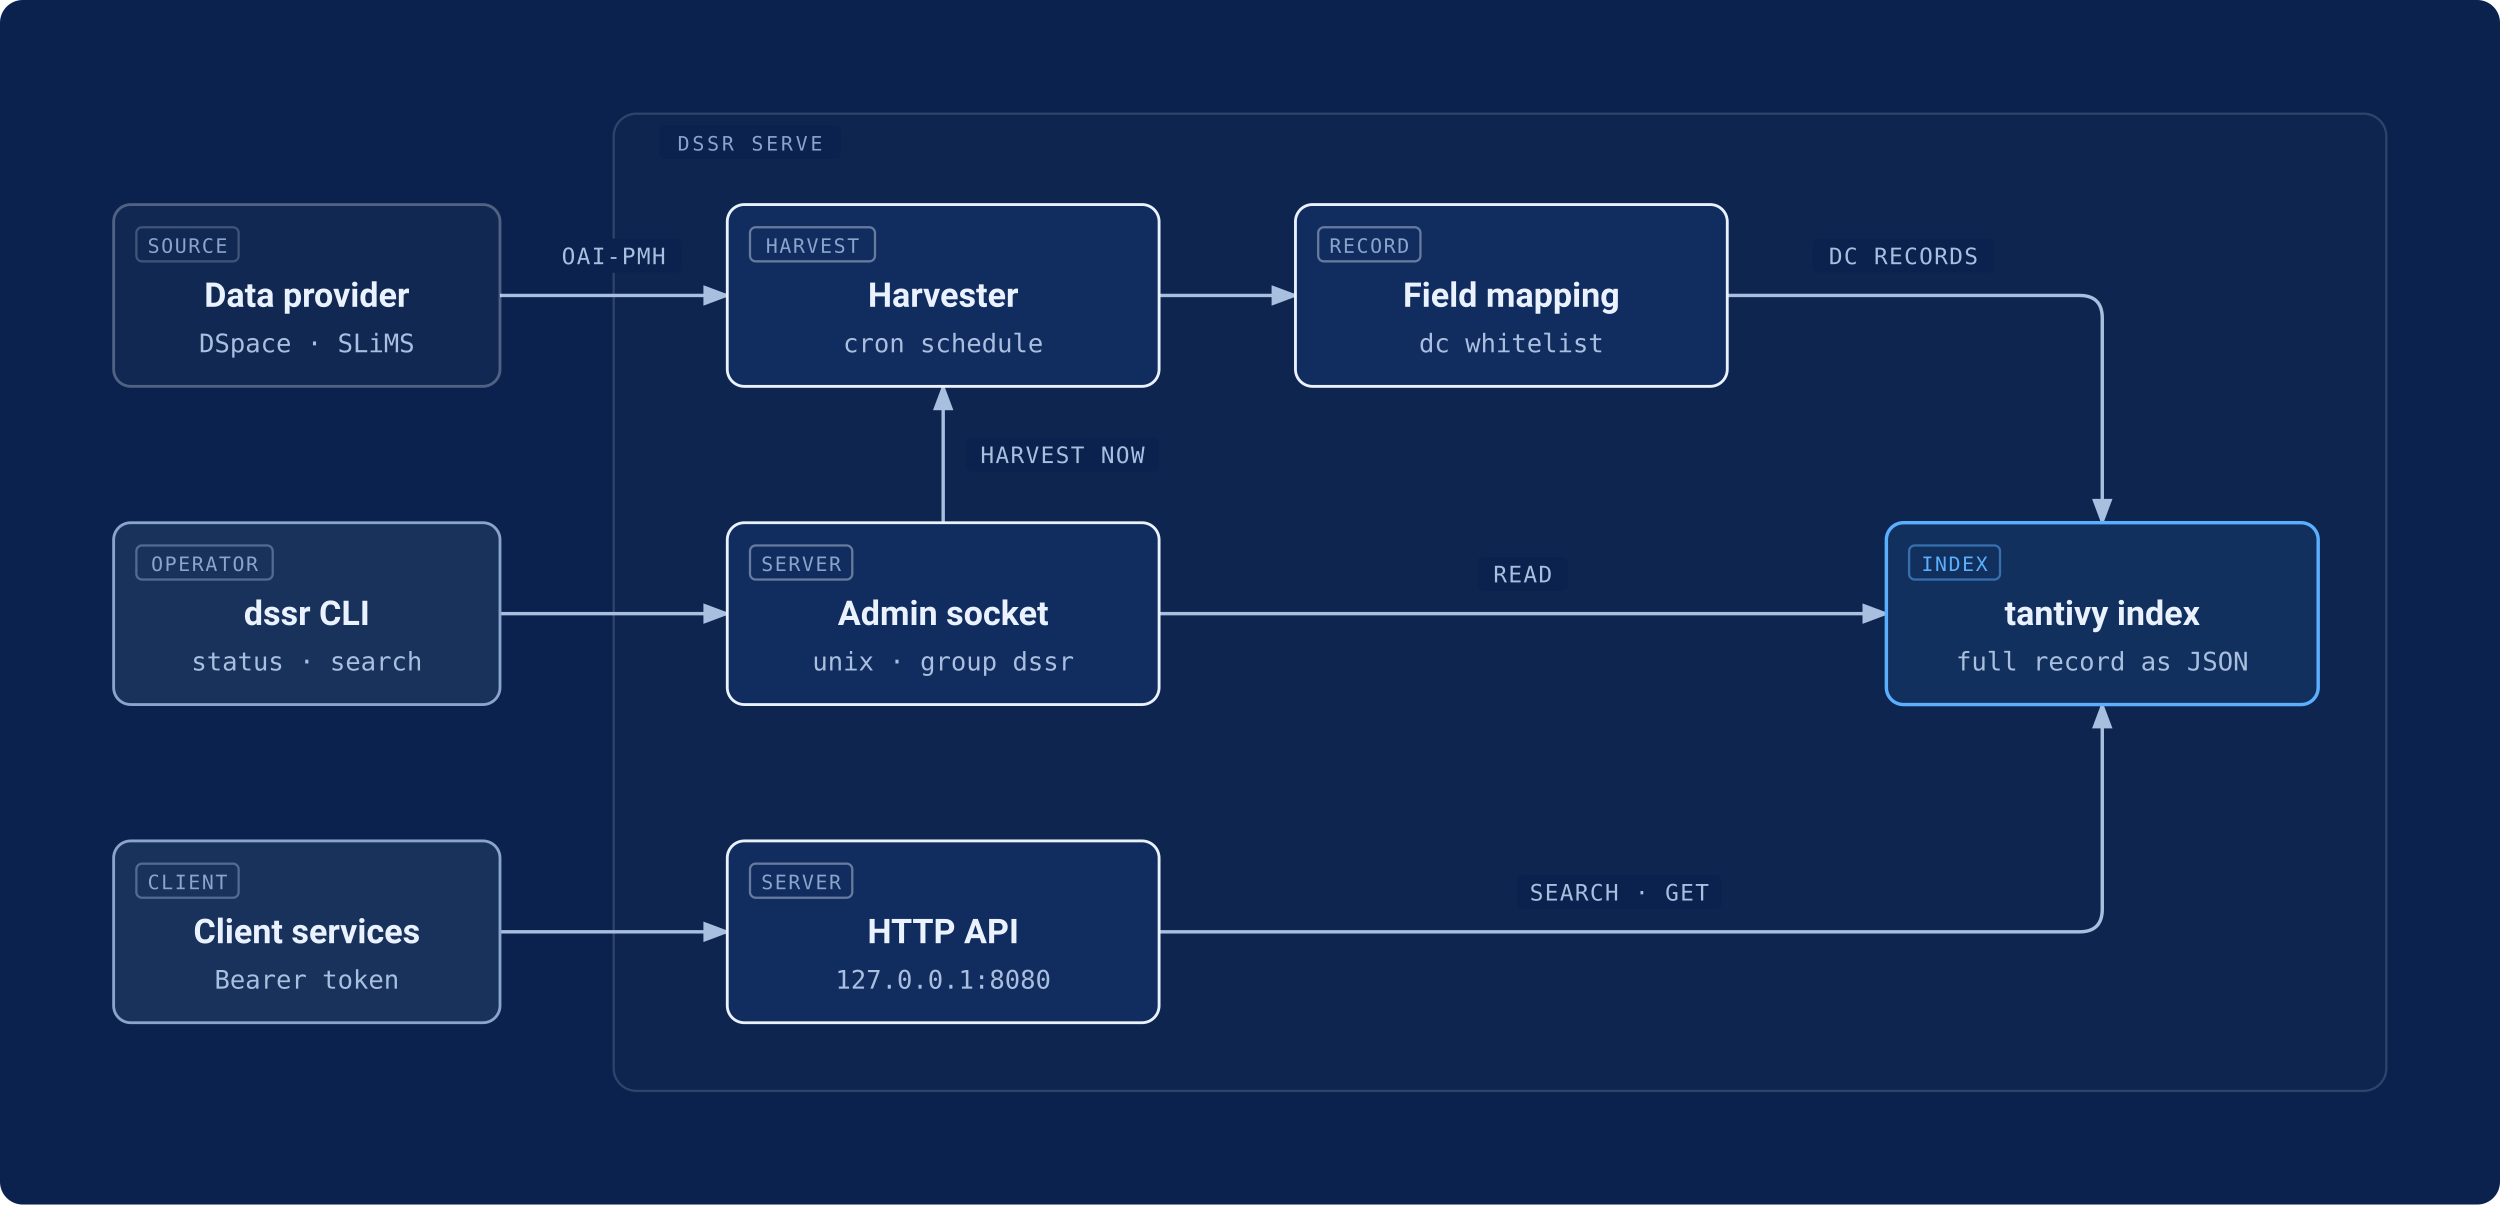
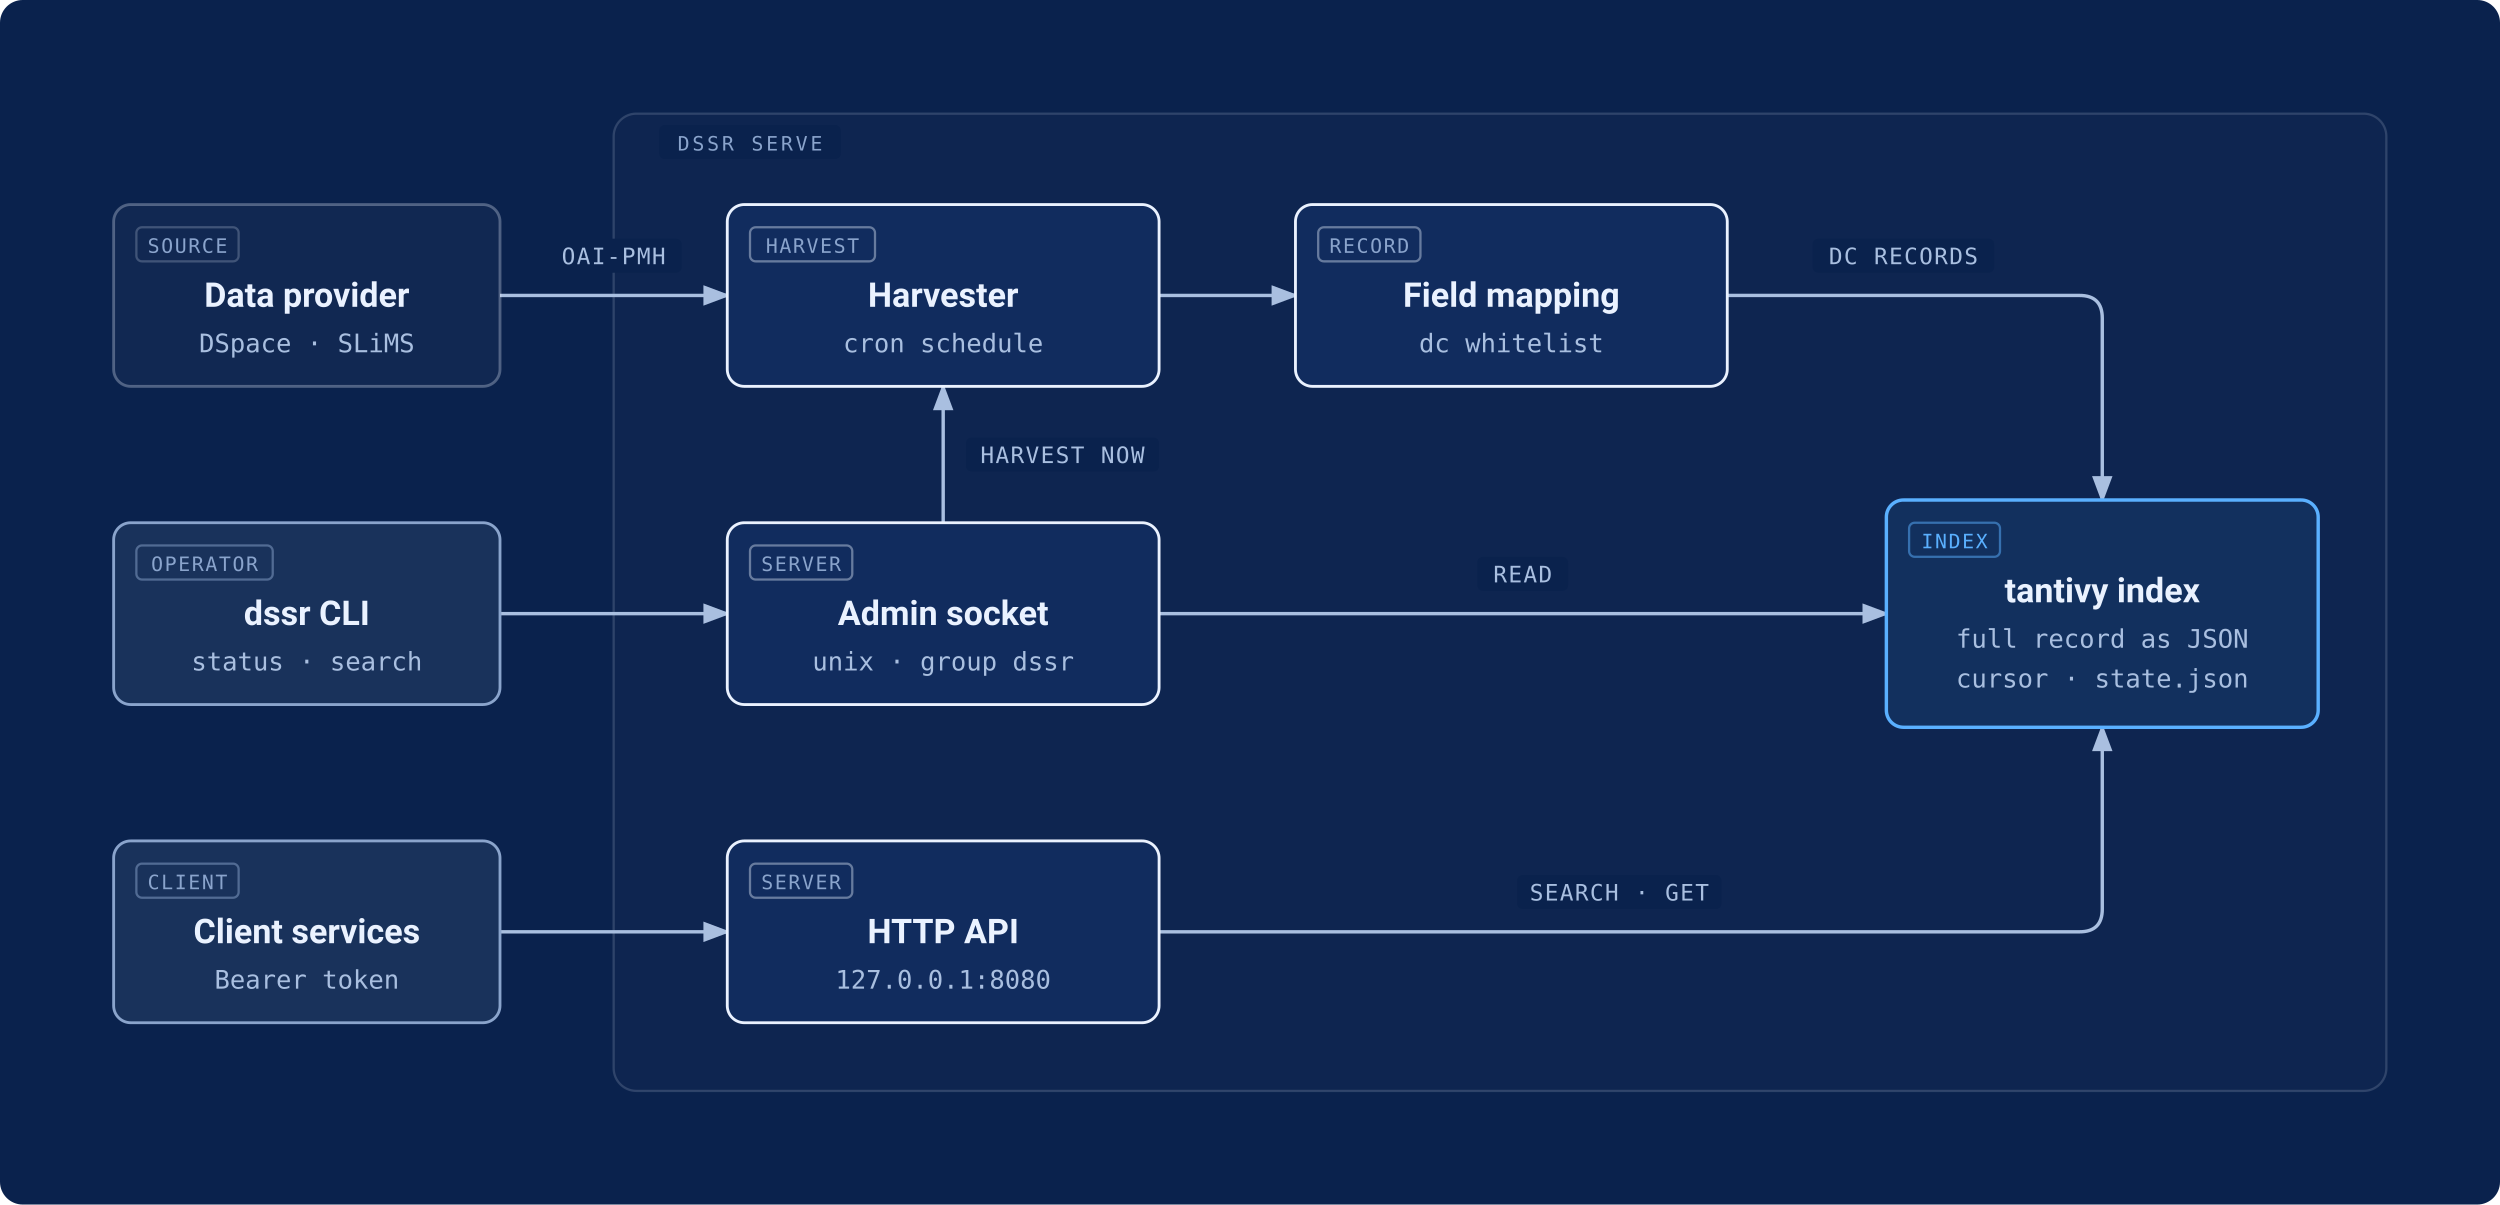
<svg xmlns="http://www.w3.org/2000/svg" viewBox="0 0 880 424" role="img" aria-labelledby="architecture-title architecture-desc" id="architecture-root">
  <defs>
    <style>
      #architecture-root .name { font-family: "Geist", system-ui, -apple-system, "Segoe UI", Roboto, sans-serif; font-size: 12px; font-weight: 600; fill: #eaf2ff; }
      #architecture-root .sub { font-family: "Geist Mono", ui-monospace, SFMono-Regular, Menlo, Consolas, monospace; font-size: 9px; fill: #a9bfe0; }
      #architecture-root .tag { font-family: "Geist Mono", ui-monospace, SFMono-Regular, Menlo, Consolas, monospace; font-size: 7px; letter-spacing: 0.08em; fill: #8aa4cc; }
      #architecture-root .label { font-family: "Geist Mono", ui-monospace, SFMono-Regular, Menlo, Consolas, monospace; font-size: 8px; letter-spacing: 0.06em; fill: #a9bfe0; }
      #architecture-root .zone { font-family: "Geist Mono", ui-monospace, SFMono-Regular, Menlo, Consolas, monospace; font-size: 7px; letter-spacing: 0.14em; fill: #8aa4cc; }
    </style>
    <marker id="architecture-arrow" markerWidth="8" markerHeight="6" refX="7" refY="3" orient="auto">
      <polygon points="0 0, 8 3, 0 6" fill="#a9bfe0" />
    </marker>
  </defs>
  <rect width="880" height="424" rx="8" fill="#0a224d" />
  <rect x="216" y="40" width="624" height="344" rx="8" fill="#eaf2ff" fill-opacity="0.02" stroke="#eaf2ff" stroke-opacity="0.16" stroke-width="0.8" />
  <rect x="232" y="44" width="64" height="12" rx="2" fill="#0a224d" />
  <text class="zone" x="264" y="53" text-anchor="middle">DSSR SERVE</text>
  <line x1="176" y1="104" x2="256" y2="104" stroke="#a9bfe0" stroke-width="1.2" marker-end="url(#architecture-arrow)" />
  <line x1="408" y1="104" x2="456" y2="104" stroke="#a9bfe0" stroke-width="1.2" marker-end="url(#architecture-arrow)" />
-   <path d="M 608,104 H 732 Q 740,104 740,112 V 184" fill="none" stroke="#a9bfe0" stroke-width="1.2" marker-end="url(#architecture-arrow)" />
+   <path d="M 608,104 H 732 Q 740,104 740,112 V 176" fill="none" stroke="#a9bfe0" stroke-width="1.2" marker-end="url(#architecture-arrow)" />
  <line x1="176" y1="216" x2="256" y2="216" stroke="#a9bfe0" stroke-width="1.2" marker-end="url(#architecture-arrow)" />
  <line x1="332" y1="184" x2="332" y2="136" stroke="#a9bfe0" stroke-width="1.2" marker-end="url(#architecture-arrow)" />
  <line x1="408" y1="216" x2="664" y2="216" stroke="#a9bfe0" stroke-width="1.2" marker-end="url(#architecture-arrow)" />
  <line x1="176" y1="328" x2="256" y2="328" stroke="#a9bfe0" stroke-width="1.2" marker-end="url(#architecture-arrow)" />
-   <path d="M 408,328 H 732 Q 740,328 740,320 V 248" fill="none" stroke="#a9bfe0" stroke-width="1.2" marker-end="url(#architecture-arrow)" />
+   <path d="M 408,328 H 732 Q 740,328 740,320 V 256" fill="none" stroke="#a9bfe0" stroke-width="1.2" marker-end="url(#architecture-arrow)" />
  <rect x="192" y="84" width="48" height="12" rx="2" fill="#0a224d" />
  <text class="label" x="216" y="93" text-anchor="middle">OAI-PMH</text>
  <rect x="638" y="84" width="64" height="12" rx="2" fill="#0a224d" />
  <text class="label" x="670" y="93" text-anchor="middle">DC RECORDS</text>
  <rect x="340" y="154" width="68" height="12" rx="2" fill="#0a224d" />
  <text class="label" x="374" y="163" text-anchor="middle">HARVEST NOW</text>
  <rect x="520" y="196" width="32" height="12" rx="2" fill="#0a224d" />
  <text class="label" x="536" y="205" text-anchor="middle">READ</text>
  <rect x="534" y="308" width="72" height="12" rx="2" fill="#0a224d" />
  <text class="label" x="570" y="317" text-anchor="middle">SEARCH · GET</text>
  <rect x="40" y="72" width="136" height="64" rx="6" fill="#0a224d" />
  <rect x="40" y="72" width="136" height="64" rx="6" fill="#eaf2ff" fill-opacity="0.03" stroke="#eaf2ff" stroke-opacity="0.30" stroke-width="1" />
  <rect x="48" y="80" width="36" height="12" rx="2" fill="none" stroke="#eaf2ff" stroke-opacity="0.22" stroke-width="0.8" />
  <text class="tag" x="66" y="89" text-anchor="middle">SOURCE</text>
  <text class="name" x="108" y="108" text-anchor="middle">Data provider</text>
  <text class="sub" x="108" y="124" text-anchor="middle">DSpace · SLiMS</text>
  <rect x="40" y="184" width="136" height="64" rx="6" fill="#0a224d" />
  <rect x="40" y="184" width="136" height="64" rx="6" fill="#a9bfe0" fill-opacity="0.10" stroke="#8aa4cc" stroke-width="1" />
  <rect x="48" y="192" width="48" height="12" rx="2" fill="none" stroke="#8aa4cc" stroke-opacity="0.50" stroke-width="0.8" />
  <text class="tag" x="72" y="201" text-anchor="middle">OPERATOR</text>
  <text class="name" x="108" y="220" text-anchor="middle">dssr CLI</text>
  <text class="sub" x="108" y="236" text-anchor="middle">status · search</text>
  <rect x="40" y="296" width="136" height="64" rx="6" fill="#0a224d" />
  <rect x="40" y="296" width="136" height="64" rx="6" fill="#a9bfe0" fill-opacity="0.10" stroke="#8aa4cc" stroke-width="1" />
  <rect x="48" y="304" width="36" height="12" rx="2" fill="none" stroke="#8aa4cc" stroke-opacity="0.50" stroke-width="0.8" />
  <text class="tag" x="66" y="313" text-anchor="middle">CLIENT</text>
  <text class="name" x="108" y="332" text-anchor="middle">Client services</text>
  <text class="sub" x="108" y="348" text-anchor="middle">Bearer token</text>
  <rect x="256" y="72" width="152" height="64" rx="6" fill="#0a224d" />
  <rect x="256" y="72" width="152" height="64" rx="6" fill="#112c5e" stroke="#eaf2ff" stroke-width="1" />
  <rect x="264" y="80" width="44" height="12" rx="2" fill="none" stroke="#eaf2ff" stroke-opacity="0.40" stroke-width="0.8" />
  <text class="tag" x="286" y="89" text-anchor="middle">HARVEST</text>
  <text class="name" x="332" y="108" text-anchor="middle">Harvester</text>
  <text class="sub" x="332" y="124" text-anchor="middle">cron schedule</text>
  <rect x="456" y="72" width="152" height="64" rx="6" fill="#0a224d" />
  <rect x="456" y="72" width="152" height="64" rx="6" fill="#112c5e" stroke="#eaf2ff" stroke-width="1" />
  <rect x="464" y="80" width="36" height="12" rx="2" fill="none" stroke="#eaf2ff" stroke-opacity="0.40" stroke-width="0.8" />
  <text class="tag" x="482" y="89" text-anchor="middle">RECORD</text>
  <text class="name" x="532" y="108" text-anchor="middle">Field mapping</text>
  <text class="sub" x="532" y="124" text-anchor="middle">dc whitelist</text>
  <rect x="256" y="184" width="152" height="64" rx="6" fill="#0a224d" />
  <rect x="256" y="184" width="152" height="64" rx="6" fill="#112c5e" stroke="#eaf2ff" stroke-width="1" />
  <rect x="264" y="192" width="36" height="12" rx="2" fill="none" stroke="#eaf2ff" stroke-opacity="0.40" stroke-width="0.8" />
  <text class="tag" x="282" y="201" text-anchor="middle">SERVER</text>
  <text class="name" x="332" y="220" text-anchor="middle">Admin socket</text>
  <text class="sub" x="332" y="236" text-anchor="middle">unix · group dssr</text>
  <rect x="256" y="296" width="152" height="64" rx="6" fill="#0a224d" />
  <rect x="256" y="296" width="152" height="64" rx="6" fill="#112c5e" stroke="#eaf2ff" stroke-width="1" />
  <rect x="264" y="304" width="36" height="12" rx="2" fill="none" stroke="#eaf2ff" stroke-opacity="0.40" stroke-width="0.8" />
  <text class="tag" x="282" y="313" text-anchor="middle">SERVER</text>
  <text class="name" x="332" y="332" text-anchor="middle">HTTP API</text>
  <text class="sub" x="332" y="348" text-anchor="middle">127.0.0.1:8080</text>
-   <rect x="664" y="184" width="152" height="64" rx="6" fill="#0a224d" />
-   <rect x="664" y="184" width="152" height="64" rx="6" fill="#5ab0ff" fill-opacity="0.10" stroke="#5ab0ff" stroke-width="1.2" />
-   <rect x="672" y="192" width="32" height="12" rx="2" fill="none" stroke="#5ab0ff" stroke-opacity="0.50" stroke-width="0.8" />
-   <text class="tag" x="688" y="201" text-anchor="middle" style="fill: #5ab0ff">INDEX</text>
-   <text class="name" x="740" y="220" text-anchor="middle">tantivy index</text>
-   <text class="sub" x="740" y="236" text-anchor="middle">full record as JSON</text>
+   <rect x="664" y="176" width="152" height="80" rx="6" fill="#0a224d" />
+   <rect x="664" y="176" width="152" height="80" rx="6" fill="#5ab0ff" fill-opacity="0.10" stroke="#5ab0ff" stroke-width="1.2" />
+   <rect x="672" y="184" width="32" height="12" rx="2" fill="none" stroke="#5ab0ff" stroke-opacity="0.50" stroke-width="0.8" />
+   <text class="tag" x="688" y="193" text-anchor="middle" style="fill: #5ab0ff">INDEX</text>
+   <text class="name" x="740" y="212" text-anchor="middle">tantivy index</text>
+   <text class="sub" x="740" y="228" text-anchor="middle">full record as JSON</text>
+   <text class="sub" x="740" y="242" text-anchor="middle">cursor · state.json</text>
</svg>
